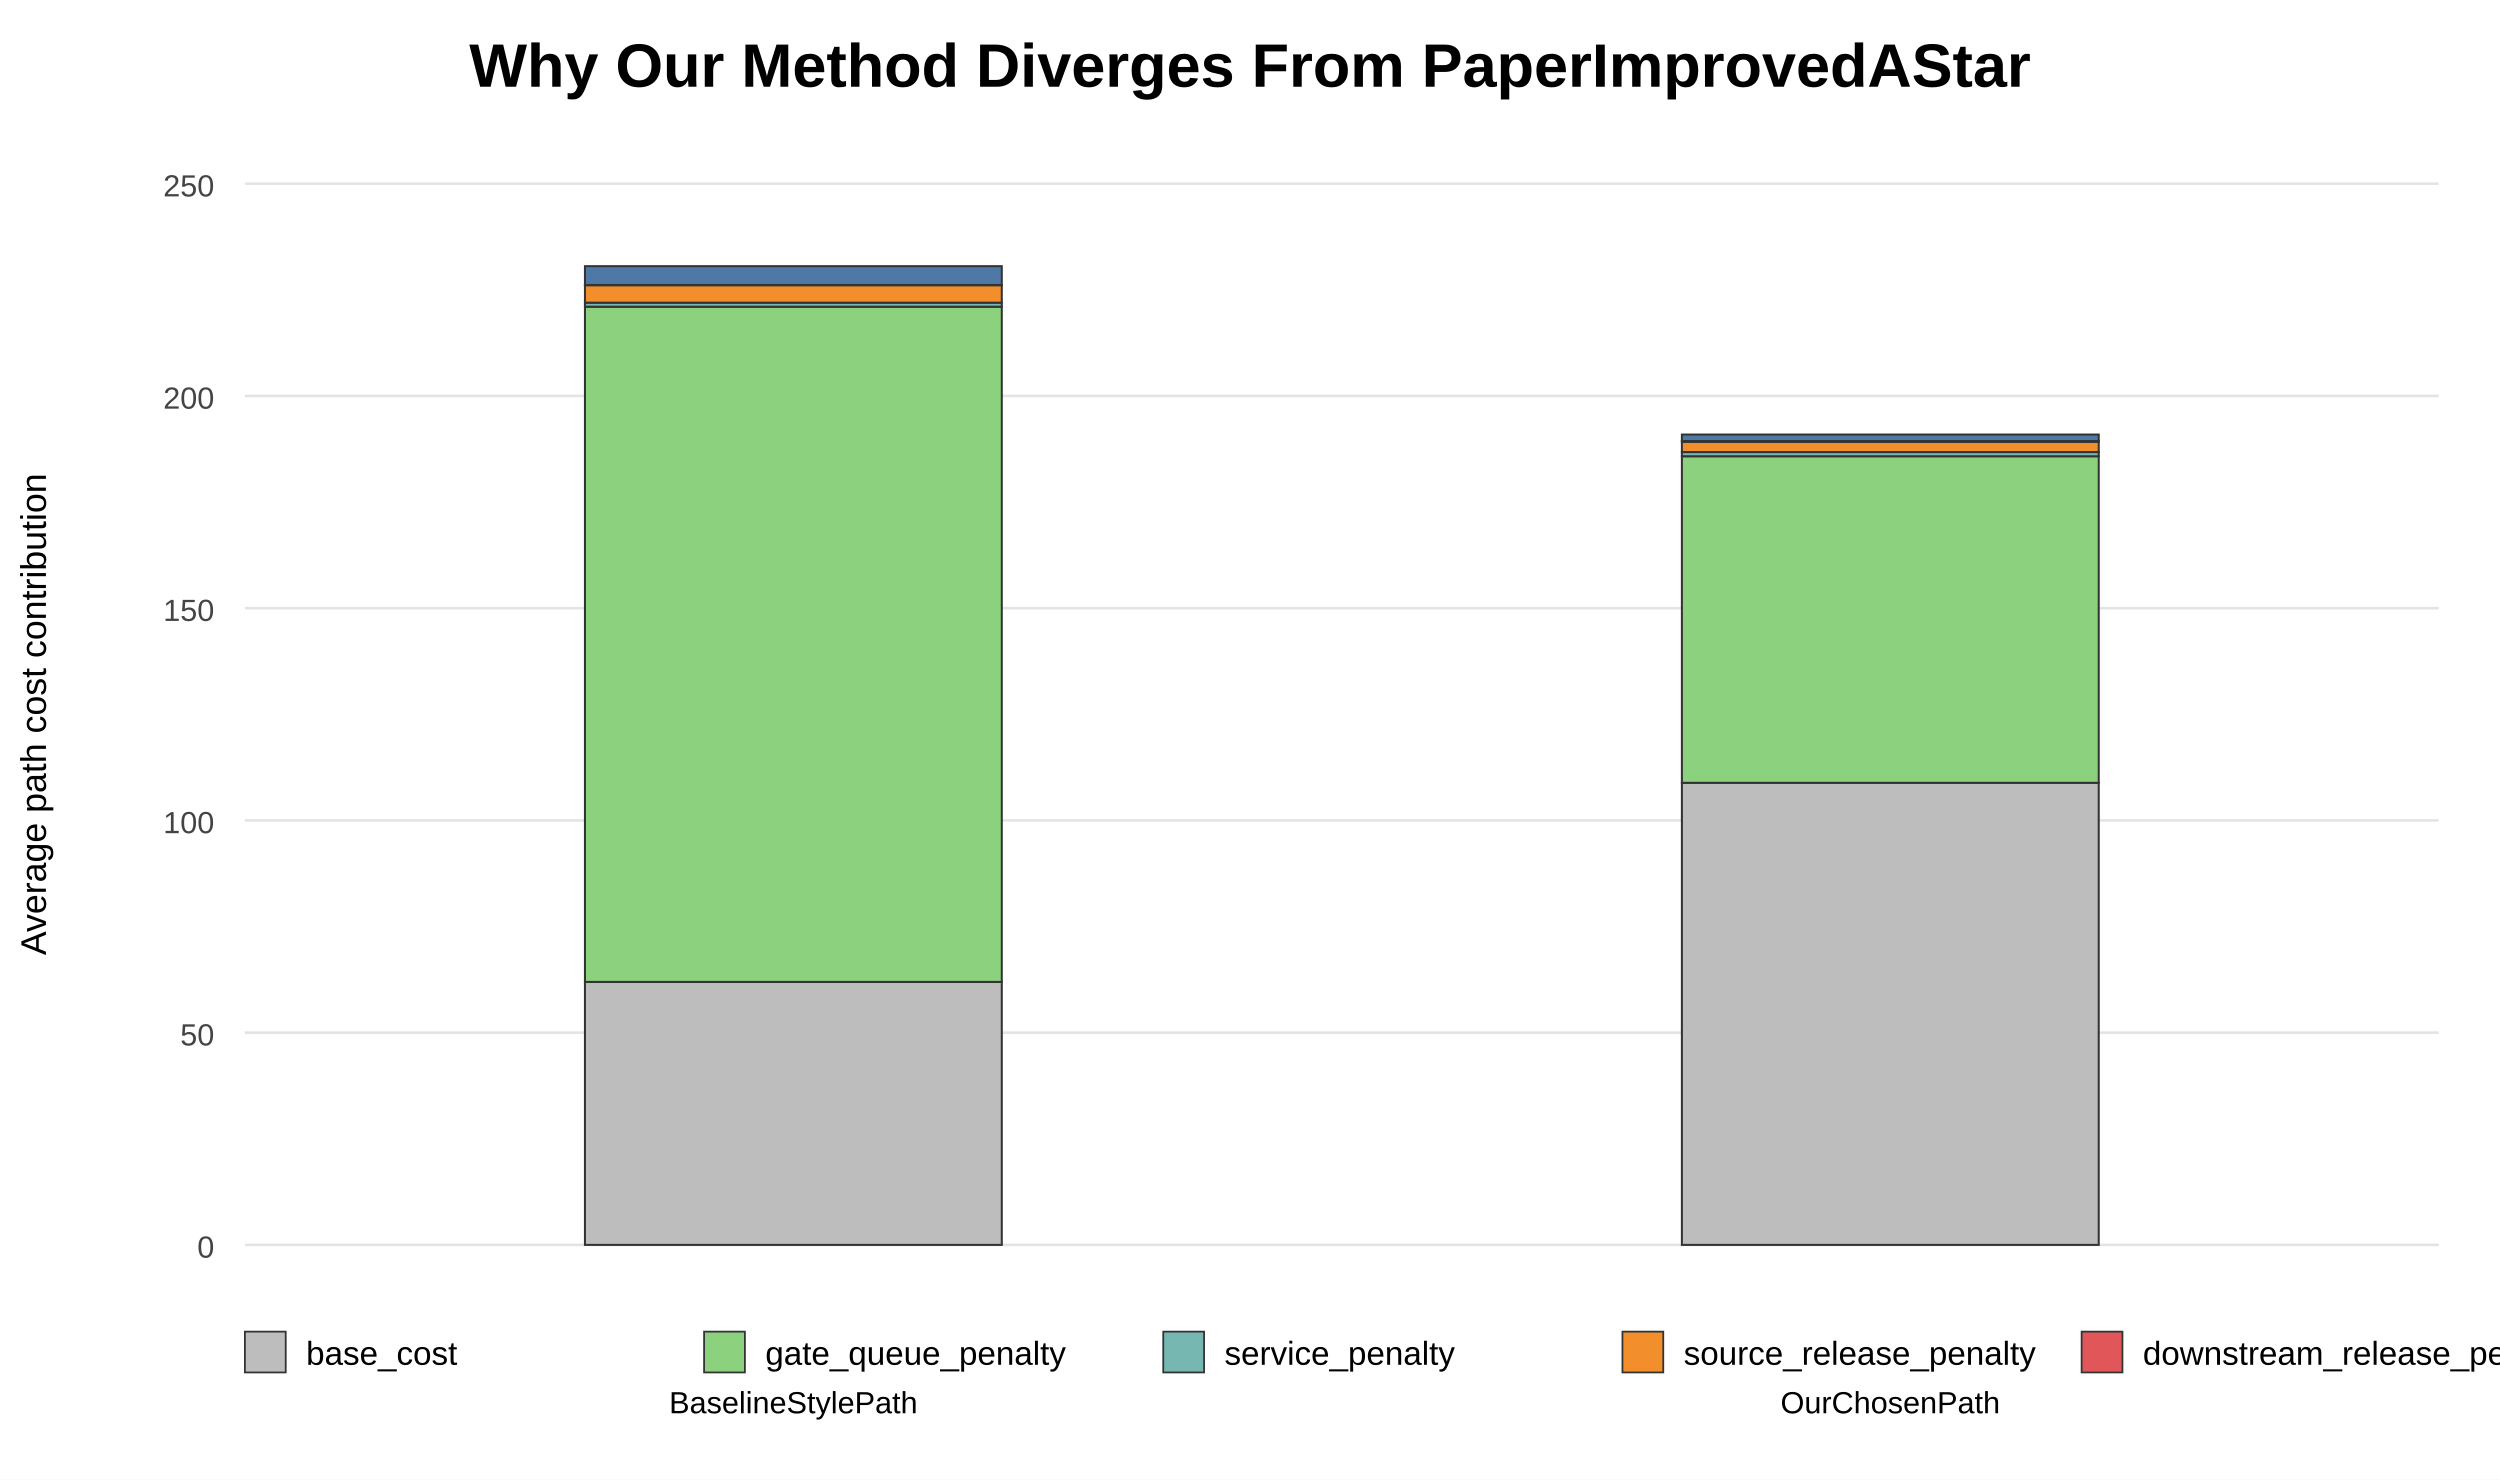
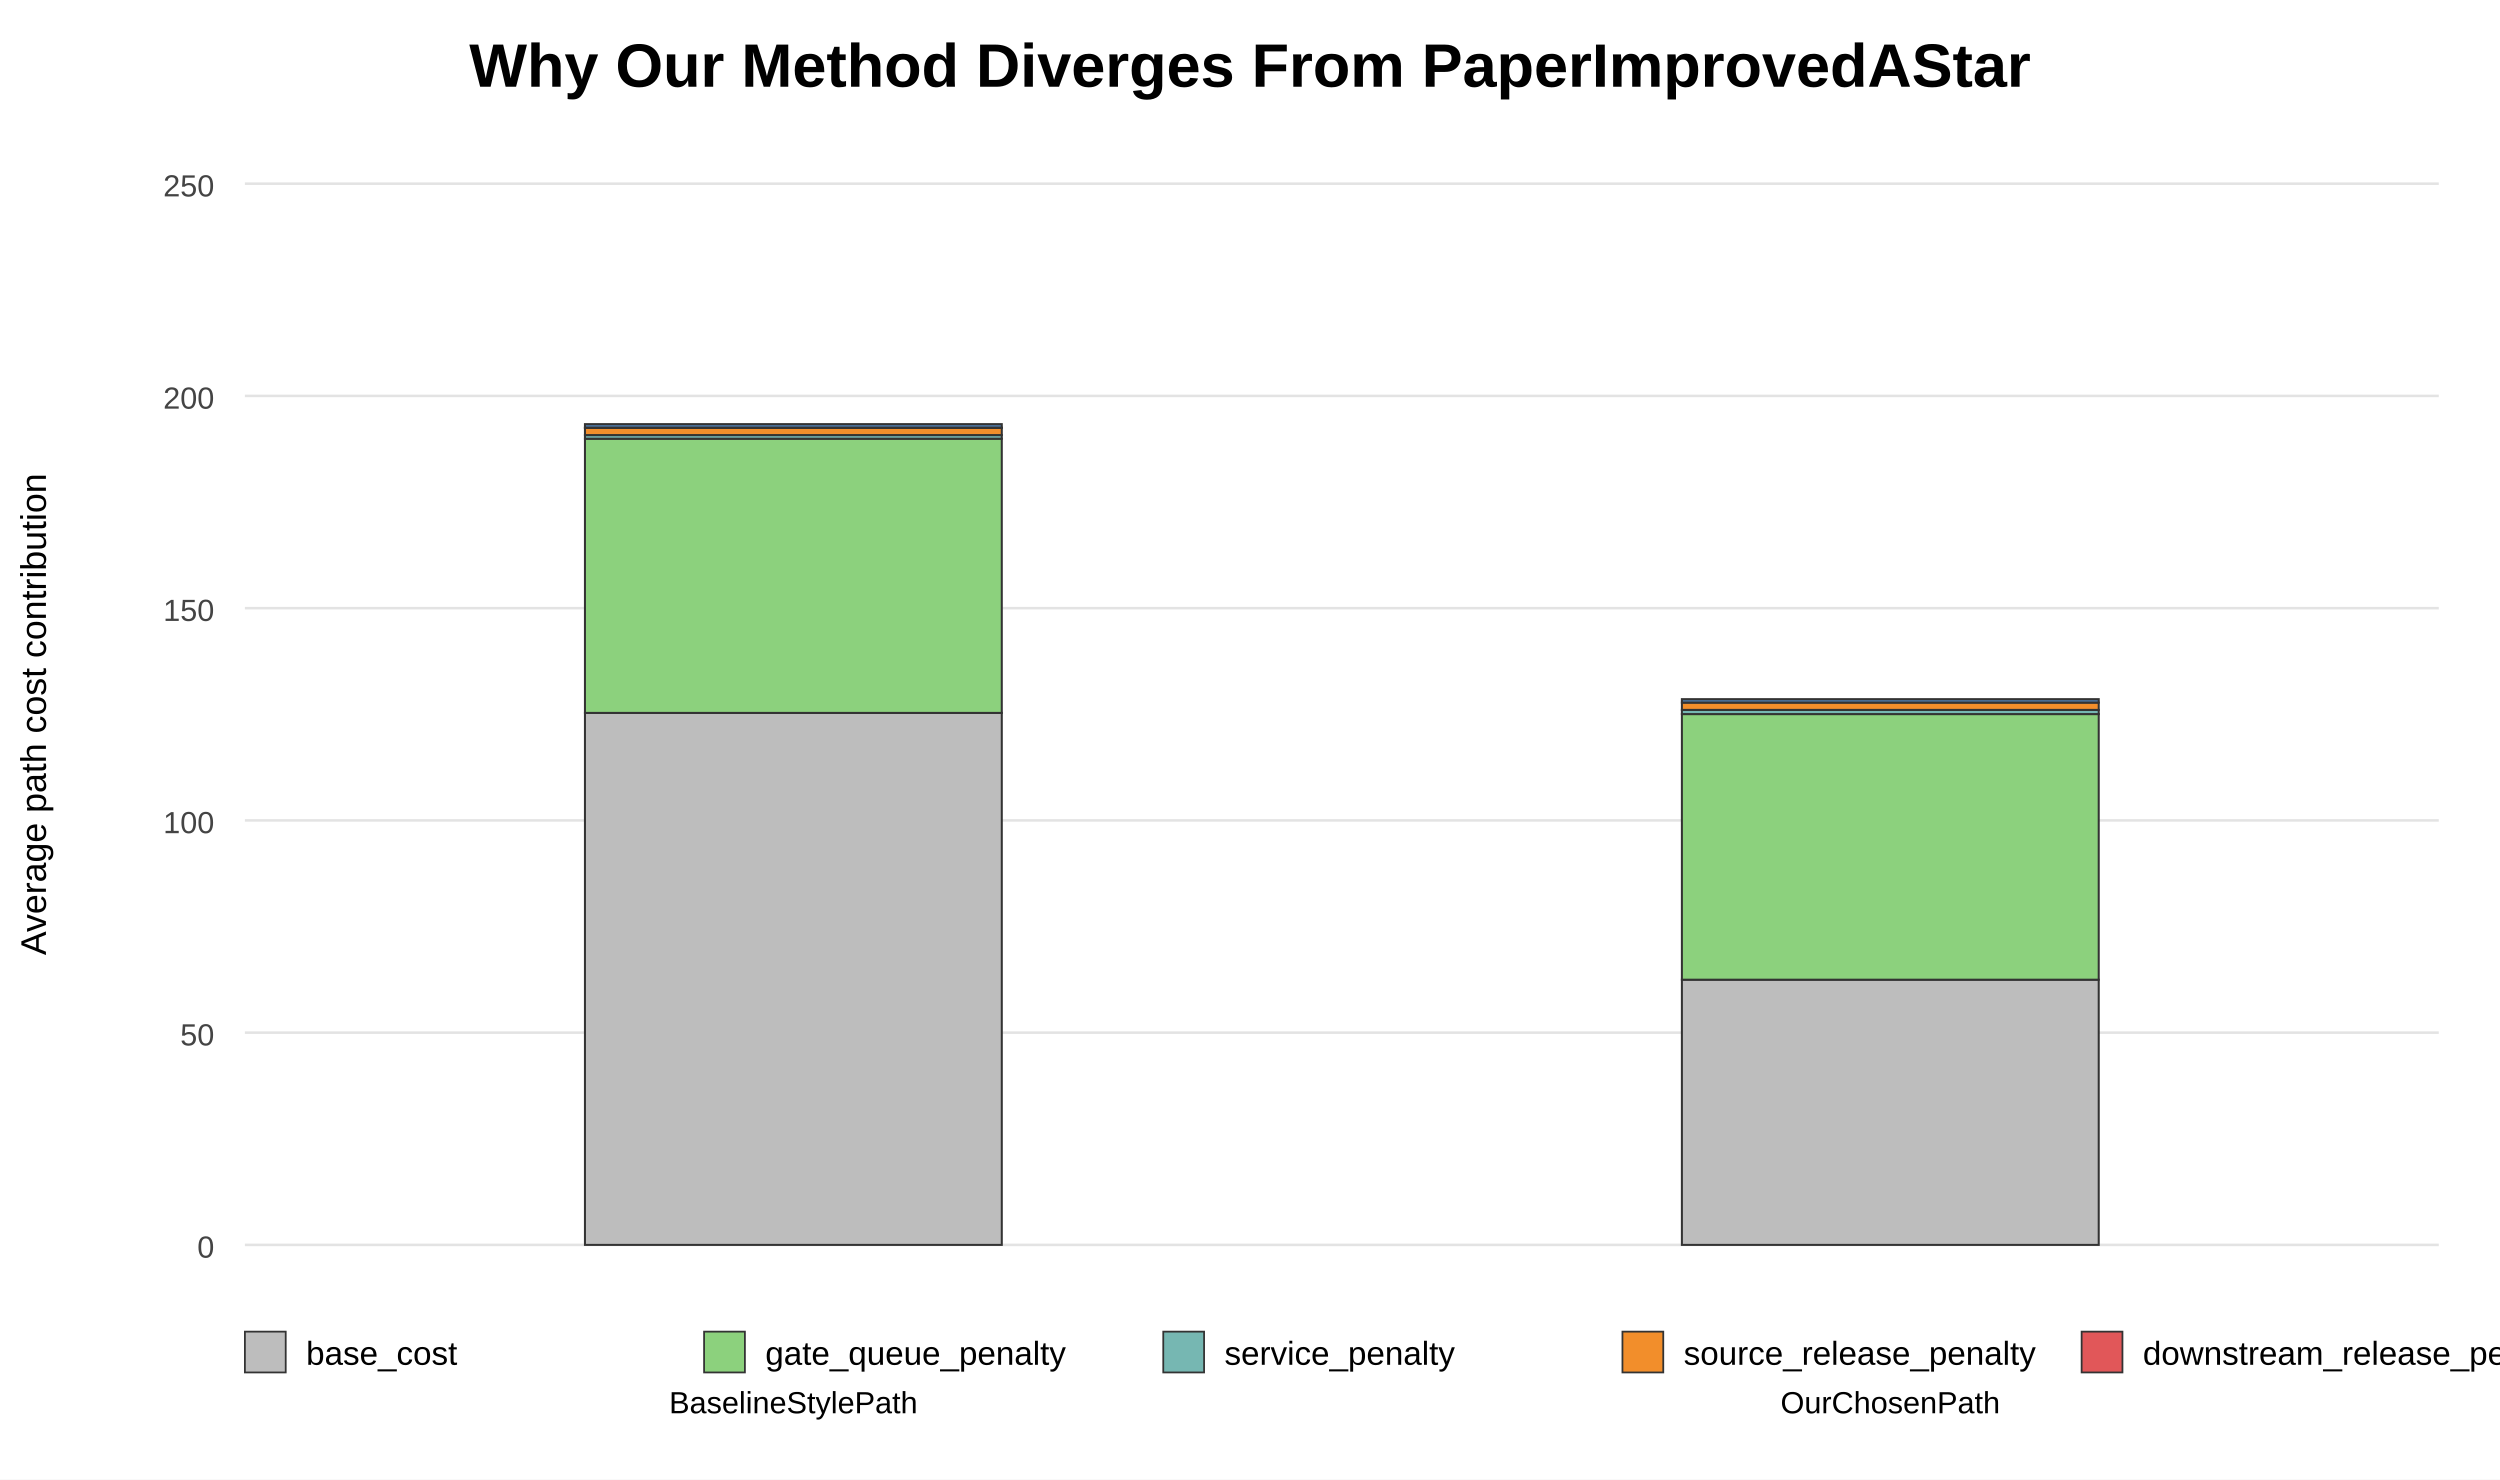
<svg xmlns="http://www.w3.org/2000/svg" width="980" height="580" viewBox="0 0 980 580">
  <rect width="100%" height="100%" fill="white" />
  <text x="490.0" y="34" text-anchor="middle" font-size="24" font-family="Arial" font-weight="bold">Why Our Method Diverges From PaperImprovedAStar</text>
  <text x="18" y="280.0" transform="rotate(-90 18,280.0)" text-anchor="middle" font-size="14" font-family="Arial">Average path cost contribution</text>
  <line x1="96" y1="488.00" x2="956" y2="488.00" stroke="#E3E3E3" stroke-width="1" />
  <text x="84" y="493.00" text-anchor="end" font-size="12" font-family="Arial" fill="#444">0</text>
  <line x1="96" y1="404.80" x2="956" y2="404.80" stroke="#E3E3E3" stroke-width="1" />
  <text x="84" y="409.80" text-anchor="end" font-size="12" font-family="Arial" fill="#444">50</text>
  <line x1="96" y1="321.60" x2="956" y2="321.60" stroke="#E3E3E3" stroke-width="1" />
  <text x="84" y="326.60" text-anchor="end" font-size="12" font-family="Arial" fill="#444">100</text>
  <line x1="96" y1="238.40" x2="956" y2="238.40" stroke="#E3E3E3" stroke-width="1" />
  <text x="84" y="243.40" text-anchor="end" font-size="12" font-family="Arial" fill="#444">150</text>
  <line x1="96" y1="155.20" x2="956" y2="155.20" stroke="#E3E3E3" stroke-width="1" />
  <text x="84" y="160.20" text-anchor="end" font-size="12" font-family="Arial" fill="#444">200</text>
  <line x1="96" y1="72.00" x2="956" y2="72.00" stroke="#E3E3E3" stroke-width="1" />
  <text x="84" y="77.00" text-anchor="end" font-size="12" font-family="Arial" fill="#444">250</text>
-   <rect x="229.30" y="384.91" width="163.40" height="103.09" fill="#BDBDBD" stroke="#333" stroke-width="0.8" />
-   <rect x="229.30" y="120.22" width="163.40" height="264.69" fill="#8CD17D" stroke="#333" stroke-width="0.8" />
-   <rect x="229.30" y="118.65" width="163.40" height="1.57" fill="#76B7B2" stroke="#333" stroke-width="0.8" />
-   <rect x="229.30" y="111.79" width="163.40" height="6.85" fill="#F28E2B" stroke="#333" stroke-width="0.8" />
-   <rect x="229.30" y="111.71" width="163.40" height="0.09" fill="#E15759" stroke="#333" stroke-width="0.8" />
-   <rect x="229.30" y="104.34" width="163.40" height="7.36" fill="#4E79A7" stroke="#333" stroke-width="0.8" />
+   <rect x="229.30" y="279.45" width="163.40" height="208.55" fill="#BDBDBD" stroke="#333" stroke-width="0.8" />
+   <rect x="229.30" y="171.98" width="163.40" height="107.48" fill="#8CD17D" stroke="#333" stroke-width="0.8" />
+   <rect x="229.30" y="170.55" width="163.40" height="1.43" fill="#76B7B2" stroke="#333" stroke-width="0.8" />
+   <rect x="229.30" y="167.76" width="163.40" height="2.79" fill="#F28E2B" stroke="#333" stroke-width="0.8" />
+   <rect x="229.30" y="167.64" width="163.40" height="0.12" fill="#E15759" stroke="#333" stroke-width="0.8" />
+   <rect x="229.30" y="166.26" width="163.40" height="1.38" fill="#4E79A7" stroke="#333" stroke-width="0.8" />
  <text x="311.00" y="554" text-anchor="middle" font-size="12" font-family="Arial">BaselineStylePath</text>
-   <rect x="659.30" y="306.86" width="163.40" height="181.14" fill="#BDBDBD" stroke="#333" stroke-width="0.8" />
-   <rect x="659.30" y="178.85" width="163.40" height="128.01" fill="#8CD17D" stroke="#333" stroke-width="0.8" />
-   <rect x="659.30" y="177.21" width="163.40" height="1.64" fill="#76B7B2" stroke="#333" stroke-width="0.8" />
-   <rect x="659.30" y="173.20" width="163.40" height="4.01" fill="#F28E2B" stroke="#333" stroke-width="0.8" />
-   <rect x="659.30" y="172.87" width="163.40" height="0.32" fill="#E15759" stroke="#333" stroke-width="0.8" />
-   <rect x="659.30" y="170.34" width="163.40" height="2.54" fill="#4E79A7" stroke="#333" stroke-width="0.8" />
+   <rect x="659.30" y="384.04" width="163.40" height="103.96" fill="#BDBDBD" stroke="#333" stroke-width="0.8" />
+   <rect x="659.30" y="279.92" width="163.40" height="104.12" fill="#8CD17D" stroke="#333" stroke-width="0.8" />
+   <rect x="659.30" y="278.28" width="163.40" height="1.64" fill="#76B7B2" stroke="#333" stroke-width="0.8" />
+   <rect x="659.30" y="275.42" width="163.40" height="2.86" fill="#F28E2B" stroke="#333" stroke-width="0.8" />
+   <rect x="659.30" y="274.07" width="163.40" height="1.35" fill="#4E79A7" stroke="#333" stroke-width="0.8" />
  <text x="741.00" y="554" text-anchor="middle" font-size="12" font-family="Arial">OurChosenPath</text>
  <rect x="96" y="522" width="16" height="16" fill="#BDBDBD" stroke="#333" stroke-width="0.7" />
  <text x="120" y="535" font-size="13" font-family="Arial">base_cost</text>
  <rect x="276" y="522" width="16" height="16" fill="#8CD17D" stroke="#333" stroke-width="0.7" />
  <text x="300" y="535" font-size="13" font-family="Arial">gate_queue_penalty</text>
  <rect x="456" y="522" width="16" height="16" fill="#76B7B2" stroke="#333" stroke-width="0.7" />
  <text x="480" y="535" font-size="13" font-family="Arial">service_penalty</text>
  <rect x="636" y="522" width="16" height="16" fill="#F28E2B" stroke="#333" stroke-width="0.7" />
  <text x="660" y="535" font-size="13" font-family="Arial">source_release_penalty</text>
  <rect x="816" y="522" width="16" height="16" fill="#E15759" stroke="#333" stroke-width="0.7" />
  <text x="840" y="535" font-size="13" font-family="Arial">downstream_release_penalty</text>
  <rect x="996" y="522" width="16" height="16" fill="#4E79A7" stroke="#333" stroke-width="0.7" />
  <text x="1020" y="535" font-size="13" font-family="Arial">exit_pressure_penalty</text>
</svg>
